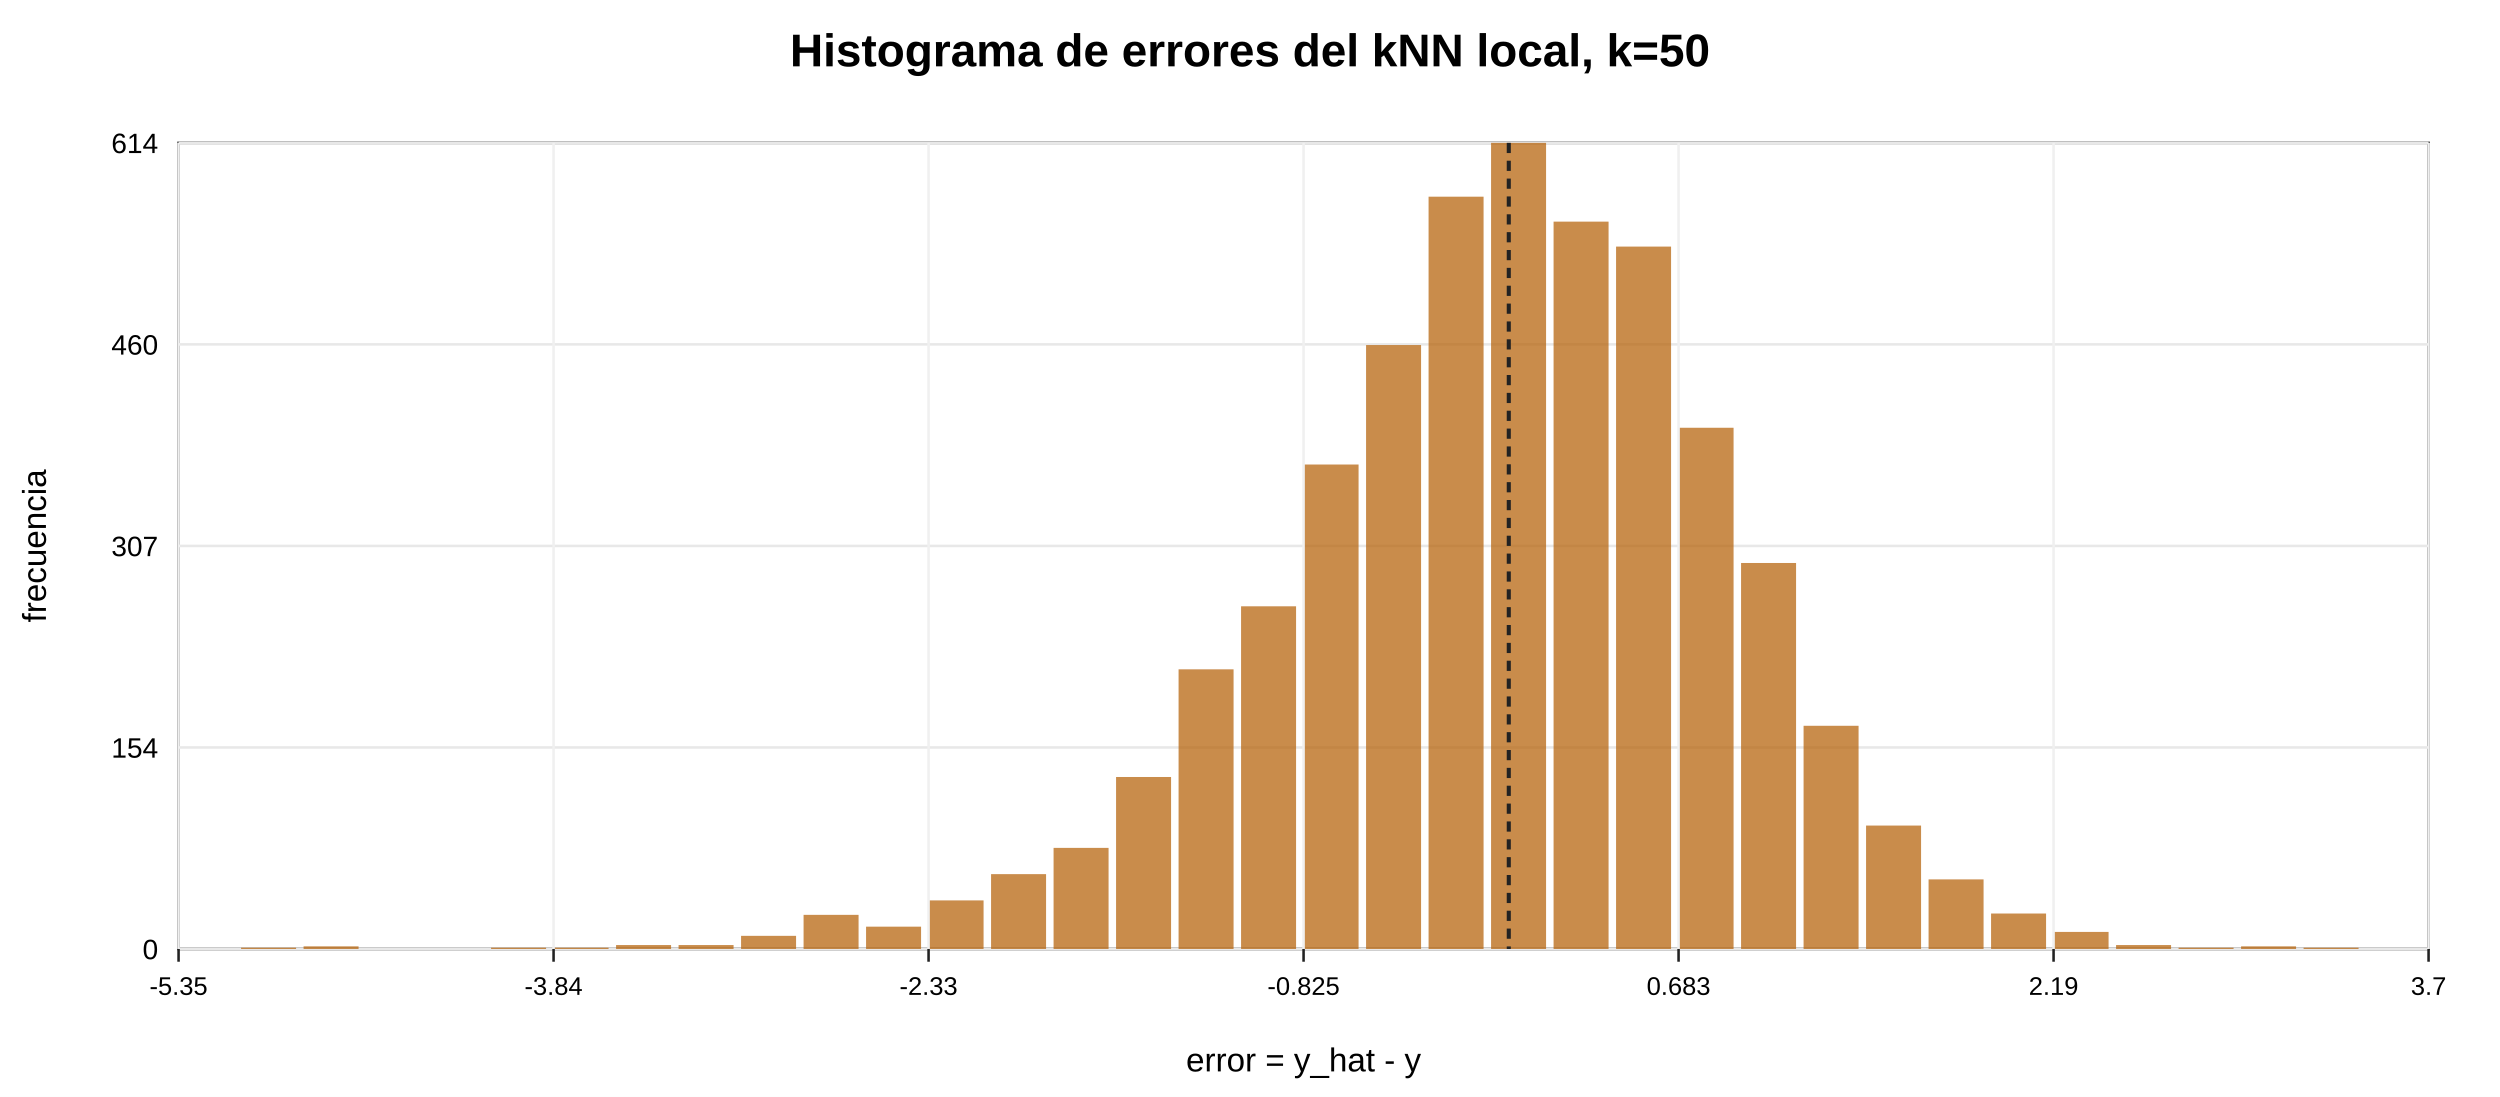
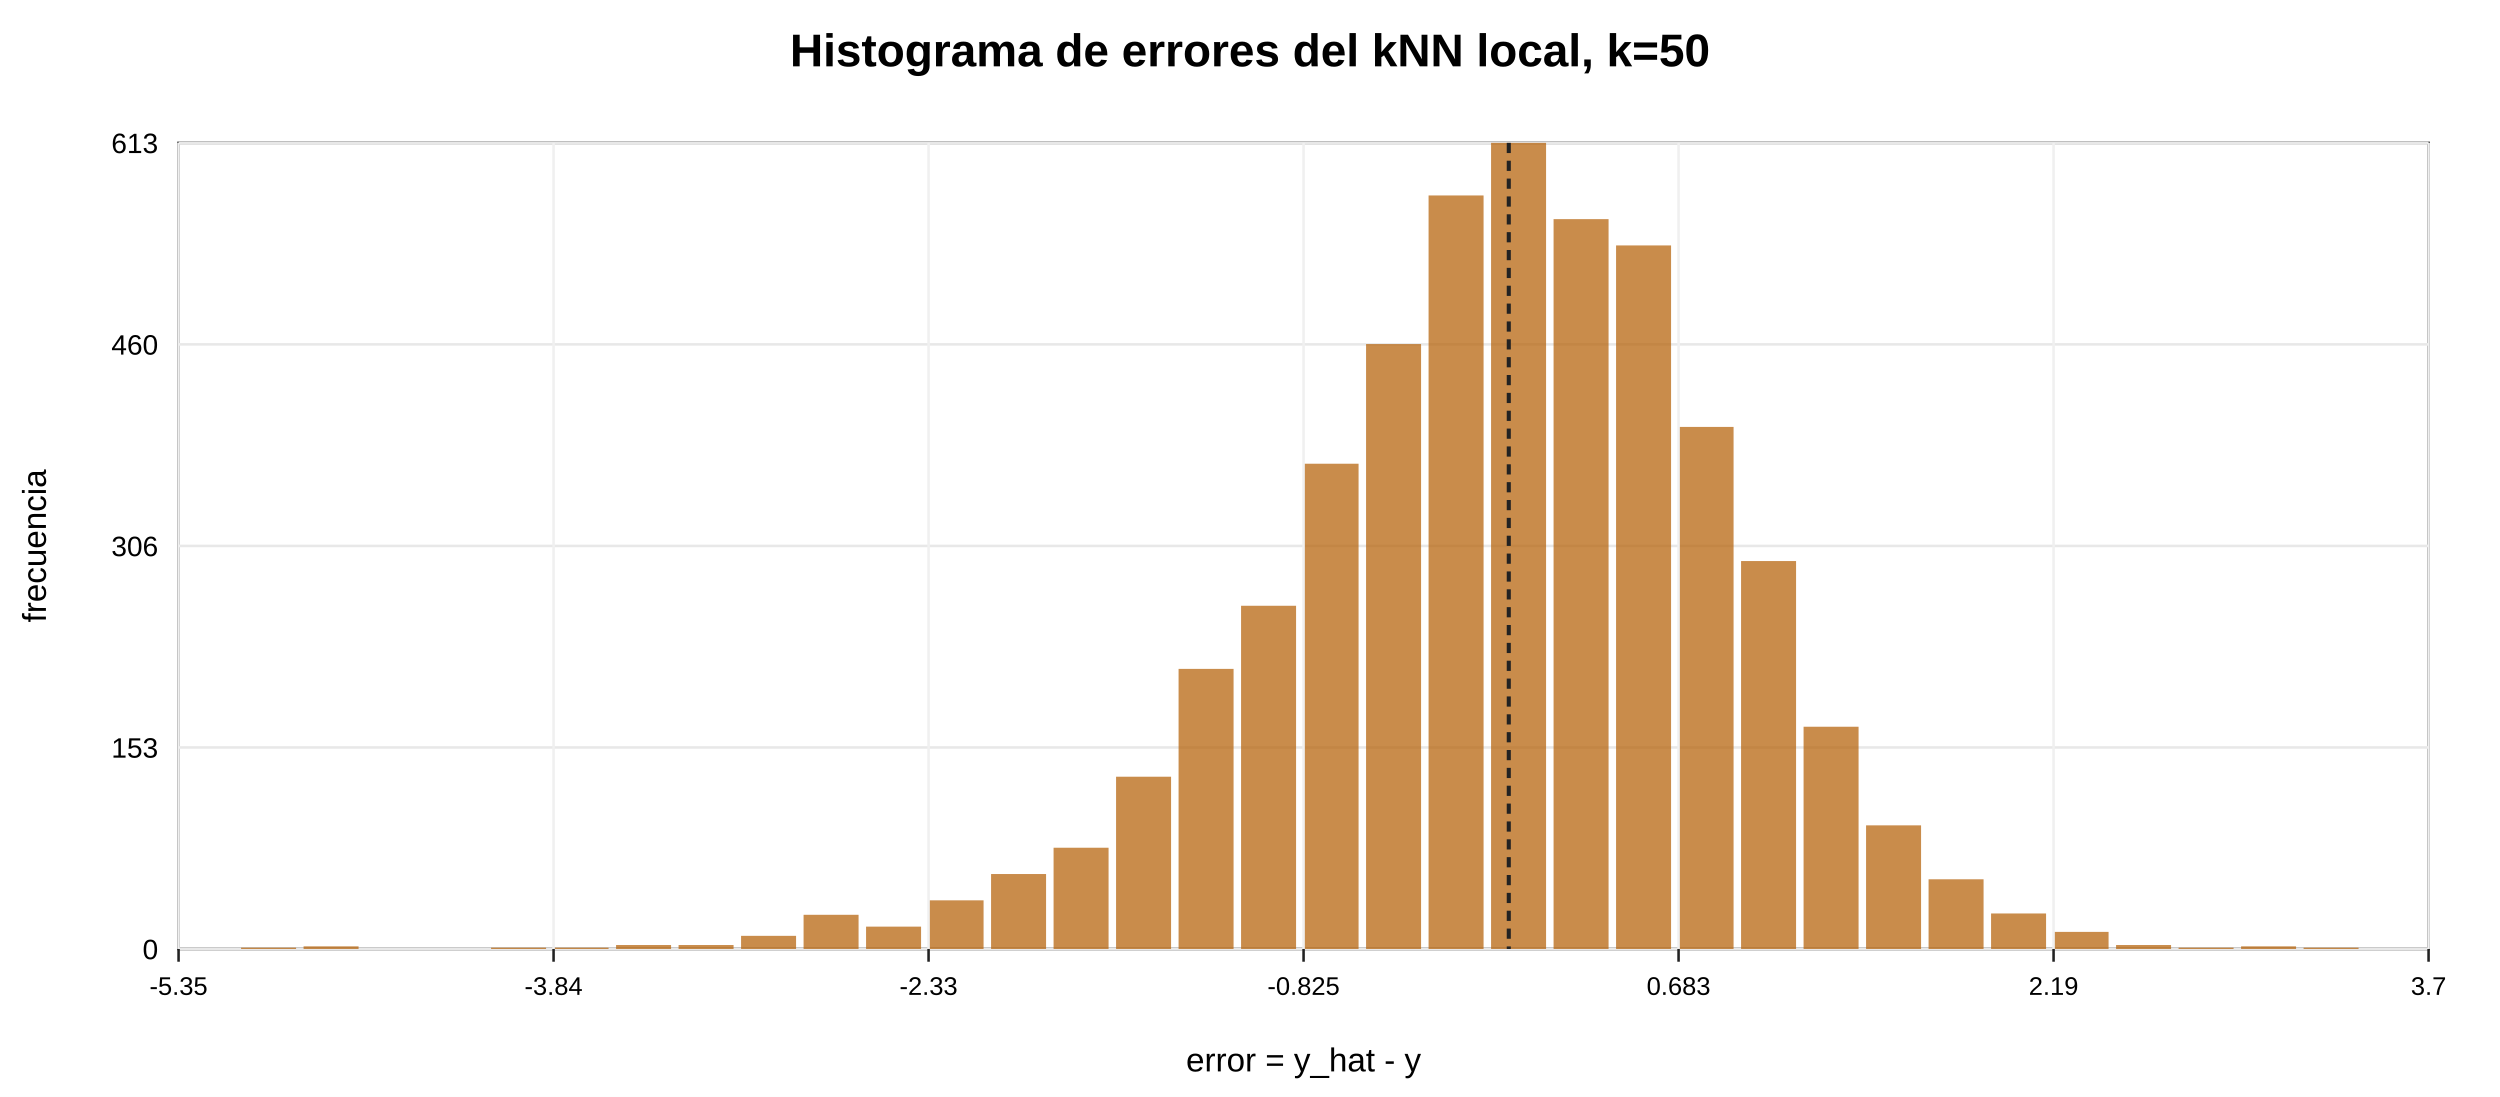
<svg xmlns="http://www.w3.org/2000/svg" width="980" height="430" viewBox="0 0 980 430">
  <rect x="0" y="0" width="980" height="430" fill="#ffffff" />
  <text x="490.0" y="26" text-anchor="middle" font-family="Arial, sans-serif" font-size="18" font-weight="700">Histograma de errores del kNN local, k=50</text>
  <rect x="70" y="56" width="882.00" height="316.00" fill="none" stroke="#222222" stroke-width="1" />
  <line x1="70" y1="372.00" x2="952.00" y2="372.00" stroke="#e8e8e8" stroke-width="1" />
  <text x="62" y="376.00" text-anchor="end" font-family="Arial, sans-serif" font-size="11">0</text>
  <line x1="70" y1="293.00" x2="952.00" y2="293.00" stroke="#e8e8e8" stroke-width="1" />
-   <text x="62" y="297.00" text-anchor="end" font-family="Arial, sans-serif" font-size="11">154</text>
+   <text x="62" y="297.00" text-anchor="end" font-family="Arial, sans-serif" font-size="11">153</text>
  <line x1="70" y1="214.00" x2="952.00" y2="214.00" stroke="#e8e8e8" stroke-width="1" />
-   <text x="62" y="218.00" text-anchor="end" font-family="Arial, sans-serif" font-size="11">307</text>
+   <text x="62" y="218.00" text-anchor="end" font-family="Arial, sans-serif" font-size="11">306</text>
  <line x1="70" y1="135.00" x2="952.00" y2="135.00" stroke="#e8e8e8" stroke-width="1" />
  <text x="62" y="139.00" text-anchor="end" font-family="Arial, sans-serif" font-size="11">460</text>
  <line x1="70" y1="56.00" x2="952.00" y2="56.00" stroke="#e8e8e8" stroke-width="1" />
-   <text x="62" y="60.00" text-anchor="end" font-family="Arial, sans-serif" font-size="11">614</text>
+   <text x="62" y="60.00" text-anchor="end" font-family="Arial, sans-serif" font-size="11">613</text>
  <rect x="70.00" y="372.00" width="21.56" height="0.00" fill="#b45f06" opacity="0.72" />
-   <rect x="94.50" y="371.49" width="21.56" height="0.51" fill="#b45f06" opacity="0.72" />
+   <rect x="94.50" y="371.48" width="21.56" height="0.52" fill="#b45f06" opacity="0.72" />
  <rect x="119.00" y="370.97" width="21.56" height="1.03" fill="#b45f06" opacity="0.72" />
  <rect x="143.50" y="372.00" width="21.56" height="0.00" fill="#b45f06" opacity="0.72" />
  <rect x="168.00" y="372.00" width="21.56" height="0.00" fill="#b45f06" opacity="0.72" />
-   <rect x="192.50" y="371.49" width="21.56" height="0.51" fill="#b45f06" opacity="0.72" />
-   <rect x="217.00" y="371.49" width="21.56" height="0.51" fill="#b45f06" opacity="0.72" />
-   <rect x="241.50" y="370.46" width="21.56" height="1.54" fill="#b45f06" opacity="0.72" />
-   <rect x="266.00" y="370.46" width="21.56" height="1.54" fill="#b45f06" opacity="0.72" />
+   <rect x="192.50" y="371.48" width="21.56" height="0.52" fill="#b45f06" opacity="0.72" />
+   <rect x="217.00" y="371.48" width="21.56" height="0.52" fill="#b45f06" opacity="0.72" />
+   <rect x="241.50" y="370.45" width="21.56" height="1.55" fill="#b45f06" opacity="0.72" />
+   <rect x="266.00" y="370.45" width="21.56" height="1.55" fill="#b45f06" opacity="0.72" />
  <rect x="290.50" y="366.85" width="21.56" height="5.15" fill="#b45f06" opacity="0.72" />
-   <rect x="315.00" y="358.62" width="21.56" height="13.38" fill="#b45f06" opacity="0.72" />
-   <rect x="339.50" y="363.25" width="21.56" height="8.75" fill="#b45f06" opacity="0.72" />
-   <rect x="364.00" y="352.96" width="21.56" height="19.04" fill="#b45f06" opacity="0.72" />
-   <rect x="388.50" y="342.66" width="21.56" height="29.34" fill="#b45f06" opacity="0.72" />
-   <rect x="413.00" y="332.37" width="21.56" height="39.63" fill="#b45f06" opacity="0.72" />
-   <rect x="437.50" y="304.58" width="21.56" height="67.42" fill="#b45f06" opacity="0.72" />
-   <rect x="462.00" y="262.38" width="21.56" height="109.62" fill="#b45f06" opacity="0.72" />
-   <rect x="486.50" y="237.67" width="21.56" height="134.33" fill="#b45f06" opacity="0.72" />
-   <rect x="511.00" y="182.09" width="21.56" height="189.91" fill="#b45f06" opacity="0.72" />
-   <rect x="535.50" y="135.26" width="21.56" height="236.74" fill="#b45f06" opacity="0.72" />
-   <rect x="560.00" y="77.10" width="21.56" height="294.90" fill="#b45f06" opacity="0.72" />
+   <rect x="315.00" y="358.60" width="21.56" height="13.40" fill="#b45f06" opacity="0.72" />
+   <rect x="339.50" y="363.24" width="21.56" height="8.76" fill="#b45f06" opacity="0.72" />
+   <rect x="364.00" y="352.93" width="21.56" height="19.07" fill="#b45f06" opacity="0.72" />
+   <rect x="388.50" y="342.62" width="21.56" height="29.38" fill="#b45f06" opacity="0.72" />
+   <rect x="413.00" y="332.31" width="21.56" height="39.69" fill="#b45f06" opacity="0.72" />
+   <rect x="437.50" y="304.47" width="21.56" height="67.53" fill="#b45f06" opacity="0.72" />
+   <rect x="462.00" y="262.20" width="21.56" height="109.80" fill="#b45f06" opacity="0.72" />
+   <rect x="486.50" y="237.46" width="21.56" height="134.54" fill="#b45f06" opacity="0.72" />
+   <rect x="511.00" y="181.78" width="21.56" height="190.22" fill="#b45f06" opacity="0.72" />
+   <rect x="535.50" y="134.87" width="21.56" height="237.13" fill="#b45f06" opacity="0.72" />
+   <rect x="560.00" y="76.62" width="21.56" height="295.38" fill="#b45f06" opacity="0.72" />
  <rect x="584.50" y="56.00" width="21.56" height="316.00" fill="#b45f06" opacity="0.72" />
-   <rect x="609.00" y="86.88" width="21.56" height="285.12" fill="#b45f06" opacity="0.72" />
-   <rect x="633.50" y="96.66" width="21.56" height="275.34" fill="#b45f06" opacity="0.72" />
-   <rect x="658.00" y="167.68" width="21.56" height="204.32" fill="#b45f06" opacity="0.72" />
-   <rect x="682.50" y="220.69" width="21.56" height="151.31" fill="#b45f06" opacity="0.72" />
-   <rect x="707.00" y="284.51" width="21.56" height="87.49" fill="#b45f06" opacity="0.72" />
-   <rect x="731.50" y="323.62" width="21.56" height="48.38" fill="#b45f06" opacity="0.72" />
-   <rect x="756.00" y="344.72" width="21.56" height="27.28" fill="#b45f06" opacity="0.72" />
-   <rect x="780.50" y="358.10" width="21.56" height="13.90" fill="#b45f06" opacity="0.72" />
-   <rect x="805.00" y="365.31" width="21.56" height="6.69" fill="#b45f06" opacity="0.72" />
-   <rect x="829.50" y="370.46" width="21.56" height="1.54" fill="#b45f06" opacity="0.72" />
-   <rect x="854.00" y="371.49" width="21.56" height="0.51" fill="#b45f06" opacity="0.72" />
+   <rect x="609.00" y="85.90" width="21.56" height="286.10" fill="#b45f06" opacity="0.72" />
+   <rect x="633.50" y="96.21" width="21.56" height="275.79" fill="#b45f06" opacity="0.72" />
+   <rect x="658.00" y="167.35" width="21.56" height="204.65" fill="#b45f06" opacity="0.72" />
+   <rect x="682.50" y="219.93" width="21.56" height="152.07" fill="#b45f06" opacity="0.72" />
+   <rect x="707.00" y="284.88" width="21.56" height="87.12" fill="#b45f06" opacity="0.72" />
+   <rect x="731.50" y="323.54" width="21.56" height="48.46" fill="#b45f06" opacity="0.72" />
+   <rect x="756.00" y="344.68" width="21.56" height="27.32" fill="#b45f06" opacity="0.72" />
+   <rect x="780.50" y="358.08" width="21.56" height="13.92" fill="#b45f06" opacity="0.72" />
+   <rect x="805.00" y="365.30" width="21.56" height="6.70" fill="#b45f06" opacity="0.72" />
+   <rect x="829.50" y="370.45" width="21.56" height="1.55" fill="#b45f06" opacity="0.72" />
+   <rect x="854.00" y="371.48" width="21.56" height="0.52" fill="#b45f06" opacity="0.72" />
  <rect x="878.50" y="370.97" width="21.56" height="1.03" fill="#b45f06" opacity="0.72" />
-   <rect x="903.00" y="371.49" width="21.56" height="0.51" fill="#b45f06" opacity="0.72" />
+   <rect x="903.00" y="371.48" width="21.56" height="0.52" fill="#b45f06" opacity="0.72" />
  <rect x="927.50" y="372.00" width="21.56" height="0.00" fill="#b45f06" opacity="0.72" />
  <line x1="591.44" y1="56" x2="591.44" y2="372.00" stroke="#222222" stroke-width="1.6" stroke-dasharray="4,3" />
  <line x1="70.00" y1="56" x2="70.00" y2="372.00" stroke="#f0f0f0" />
  <line x1="70.00" y1="372.00" x2="70.00" y2="377.00" stroke="#222222" />
  <text x="70.00" y="390.00" text-anchor="middle" font-family="Arial, sans-serif" font-size="10">-5.35</text>
  <line x1="217.00" y1="56" x2="217.00" y2="372.00" stroke="#f0f0f0" />
  <line x1="217.00" y1="372.00" x2="217.00" y2="377.00" stroke="#222222" />
  <text x="217.00" y="390.00" text-anchor="middle" font-family="Arial, sans-serif" font-size="10">-3.84</text>
  <line x1="364.00" y1="56" x2="364.00" y2="372.00" stroke="#f0f0f0" />
  <line x1="364.00" y1="372.00" x2="364.00" y2="377.00" stroke="#222222" />
  <text x="364.00" y="390.00" text-anchor="middle" font-family="Arial, sans-serif" font-size="10">-2.33</text>
  <line x1="511.00" y1="56" x2="511.00" y2="372.00" stroke="#f0f0f0" />
  <line x1="511.00" y1="372.00" x2="511.00" y2="377.00" stroke="#222222" />
  <text x="511.00" y="390.00" text-anchor="middle" font-family="Arial, sans-serif" font-size="10">-0.825</text>
  <line x1="658.00" y1="56" x2="658.00" y2="372.00" stroke="#f0f0f0" />
  <line x1="658.00" y1="372.00" x2="658.00" y2="377.00" stroke="#222222" />
  <text x="658.00" y="390.00" text-anchor="middle" font-family="Arial, sans-serif" font-size="10">0.683</text>
  <line x1="805.00" y1="56" x2="805.00" y2="372.00" stroke="#f0f0f0" />
  <line x1="805.00" y1="372.00" x2="805.00" y2="377.00" stroke="#222222" />
  <text x="805.00" y="390.00" text-anchor="middle" font-family="Arial, sans-serif" font-size="10">2.19</text>
  <line x1="952.00" y1="56" x2="952.00" y2="372.00" stroke="#f0f0f0" />
  <line x1="952.00" y1="372.00" x2="952.00" y2="377.00" stroke="#222222" />
  <text x="952.00" y="390.00" text-anchor="middle" font-family="Arial, sans-serif" font-size="10">3.7</text>
  <text x="511.00" y="420" text-anchor="middle" font-family="Arial, sans-serif" font-size="13">error = y_hat - y</text>
  <text transform="translate(18,214.0) rotate(-90)" text-anchor="middle" font-family="Arial, sans-serif" font-size="13">frecuencia</text>
</svg>
